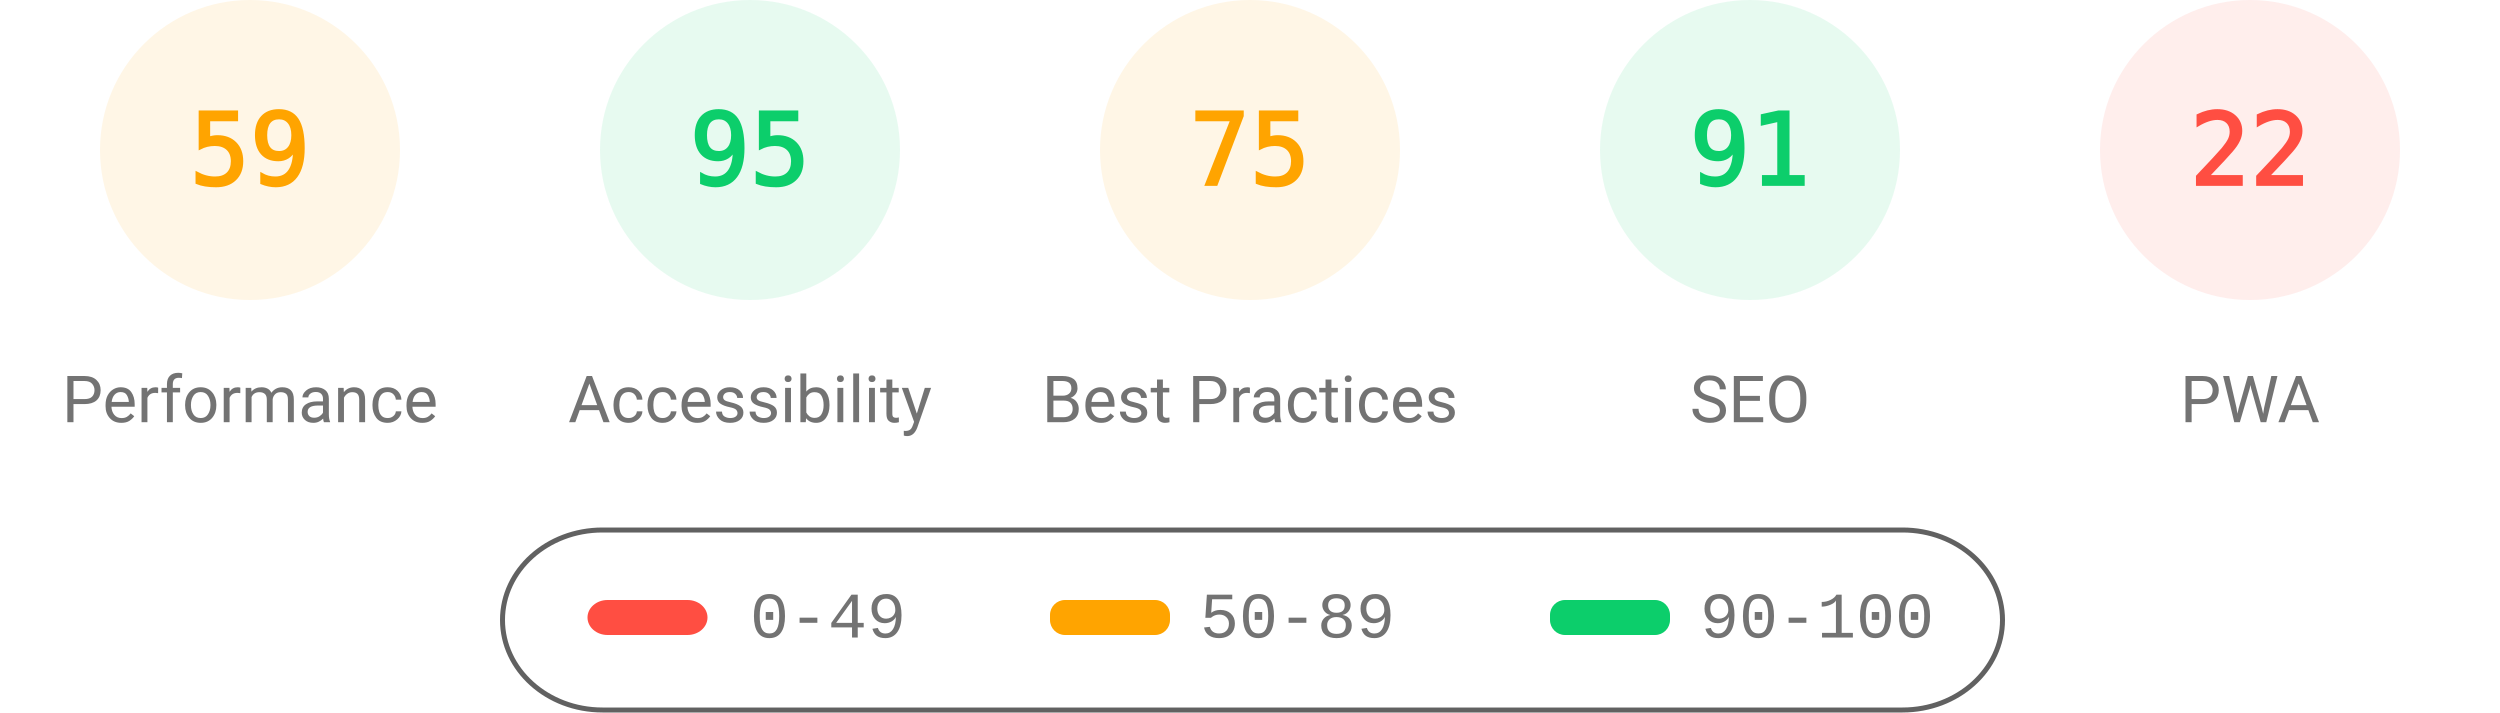
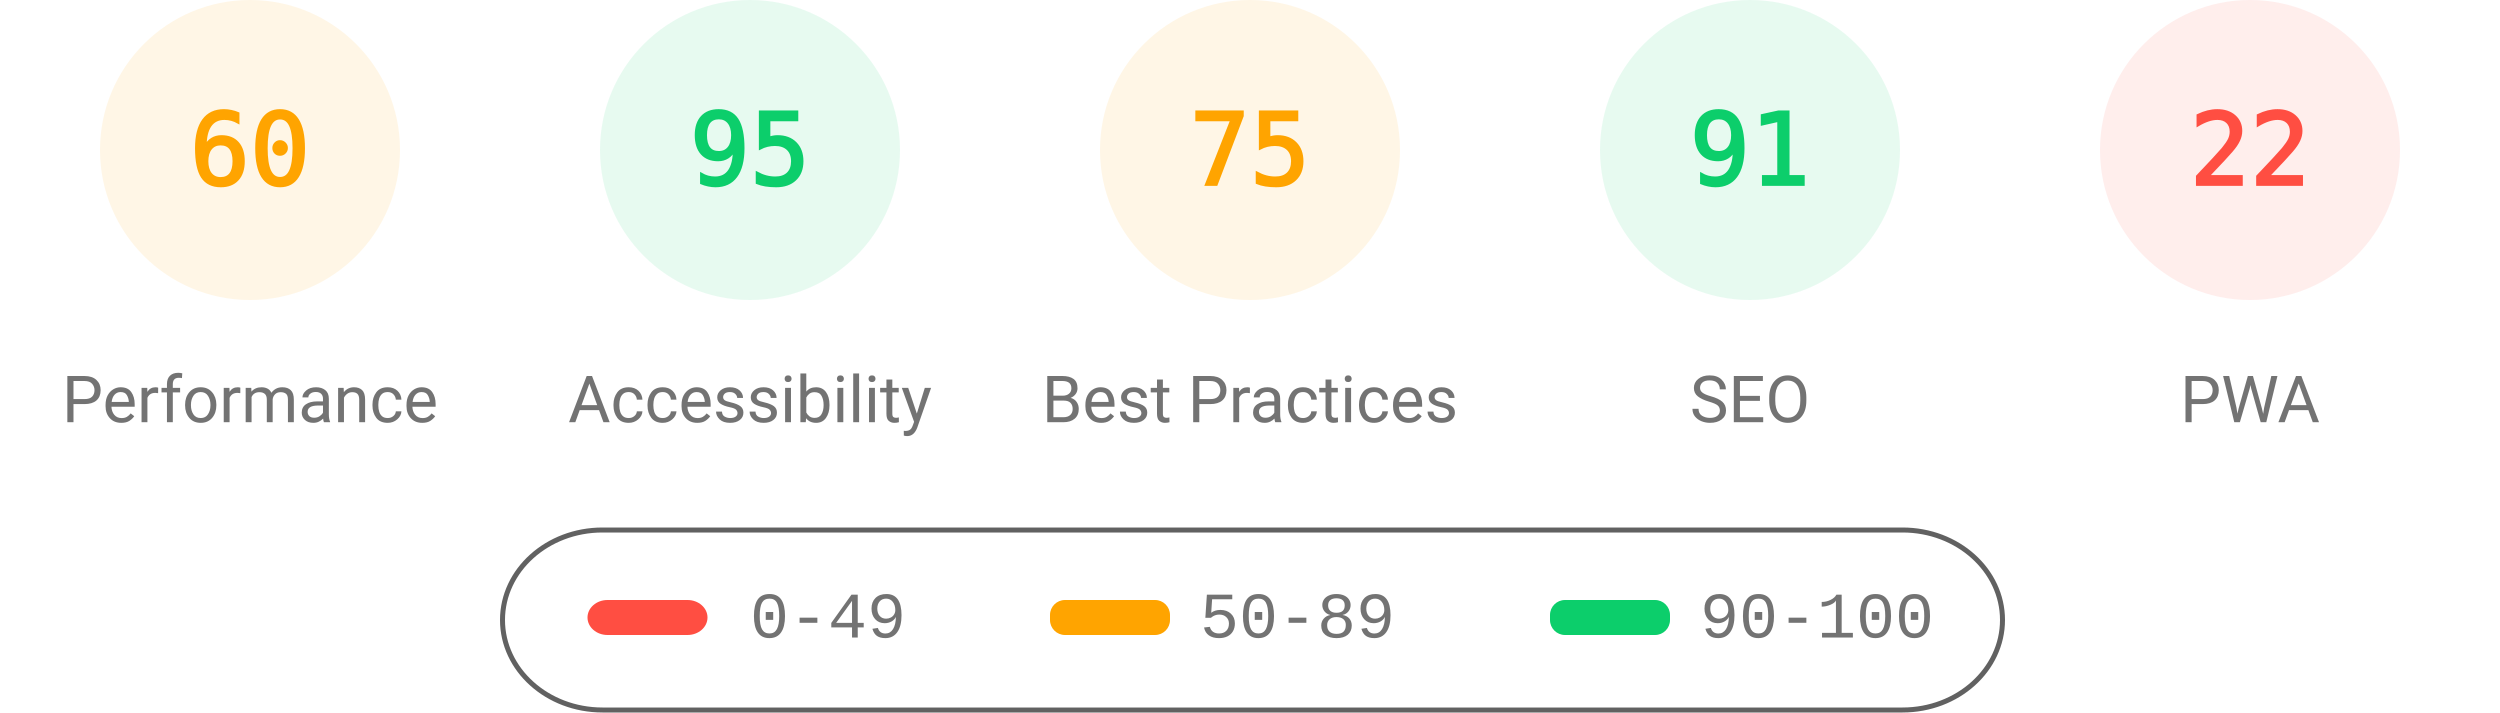
<svg xmlns="http://www.w3.org/2000/svg" fill="none" width="1000" height="285">
  <style>.gauge-base{opacity:.1}.gauge-arc{fill:none;animation-delay:250ms;stroke-linecap:round;transform:rotate(-90deg);transform-origin:100px 60px;animation:load-gauge 1s ease forwards}.guage-text{font-size:40px;font-family:monospace;text-align:center}.guage-red{color:#ff4e42;fill:#ff4e42;stroke:#ff4e42}.guage-orange{color:#ffa400;fill:#ffa400;stroke:#ffa400}.guage-green{color:#0cce6b;fill:#0cce6b;stroke:#0cce6b}.guage-undefined{color:#5c5c5c;fill:#5c5c5c;stroke:#5c5c5c}.guage-title{color:#737373;fill:#737373;stroke:none;font-size:26px;line-height:26px;font-family:Roboto,Halvetica,Arial,sans-serif}@keyframes load-gauge{from{stroke-dasharray:0 352.858}}</style>
  <svg class="guage-div guage-perf guage-orange" viewBox="0 0 200 200" width="200" height="200">
    <circle class="gauge-base" r="56" cx="100" cy="60" stroke-width="8" />
-     <circle class="gauge-arc guage-arc-1" r="56" cx="100" cy="60" stroke-width="8" style="stroke-dasharray:207.596,351.858" />
-     <text class="guage-text" x="100" y="60" alignment-baseline="central" dominant-baseline="central" text-anchor="middle">59</text>
+     <circle class="gauge-arc guage-arc-1" r="56" cx="100" cy="60" stroke-width="8" style="stroke-dasharray:211.115,351.858" />
+     <text class="guage-text" x="100" y="60" alignment-baseline="central" dominant-baseline="central" text-anchor="middle">60</text>
    <text class="guage-title" x="100" y="160" alignment-baseline="central" dominant-baseline="central" text-anchor="middle">Performance</text>
  </svg>
  <svg class="guage-div guage-acc guage-green" viewBox="0 0 200 200" width="200" height="200" x="200">
    <circle class="gauge-base" r="56" cx="100" cy="60" stroke-width="8" />
    <circle class="gauge-arc guage-arc-2" r="56" cx="100" cy="60" stroke-width="8" style="stroke-dasharray:334.265,351.858" />
    <text class="guage-text" x="100" y="60" alignment-baseline="central" dominant-baseline="central" text-anchor="middle">95</text>
    <text class="guage-title" x="100" y="160" alignment-baseline="central" dominant-baseline="central" text-anchor="middle">Accessibility</text>
  </svg>
  <svg class="guage-div guage-best guage-orange" viewBox="0 0 200 200" width="200" height="200" x="400">
    <circle class="gauge-base" r="56" cx="100" cy="60" stroke-width="8" />
    <circle class="gauge-arc guage-arc-3" r="56" cx="100" cy="60" stroke-width="8" style="stroke-dasharray:263.893,351.858" />
    <text class="guage-text" x="100" y="60" alignment-baseline="central" dominant-baseline="central" text-anchor="middle">75</text>
    <text class="guage-title" x="100" y="160" alignment-baseline="central" dominant-baseline="central" text-anchor="middle">Best Practices</text>
  </svg>
  <svg class="guage-div guage-seo guage-green" viewBox="0 0 200 200" width="200" height="200" x="600">
    <circle class="gauge-base" r="56" cx="100" cy="60" stroke-width="8" />
    <circle class="gauge-arc guage-arc-4" r="56" cx="100" cy="60" stroke-width="8" style="stroke-dasharray:320.191,351.858" />
    <text class="guage-text" x="100" y="60" alignment-baseline="central" dominant-baseline="central" text-anchor="middle">91</text>
    <text class="guage-title" x="100" y="160" alignment-baseline="central" dominant-baseline="central" text-anchor="middle">SEO</text>
  </svg>
  <svg class="guage-div guage-pwa guage-red" viewBox="0 0 200 200" width="200" height="200" x="800">
    <circle class="gauge-base" r="56" cx="100" cy="60" stroke-width="8" />
    <circle class="gauge-arc guage-arc-4" r="56" cx="100" cy="60" stroke-width="8" style="stroke-dasharray:77.409,351.858" />
    <text class="guage-text" x="100" y="60" alignment-baseline="central" dominant-baseline="central" text-anchor="middle">22</text>
    <text class="guage-title" x="100" y="160" alignment-baseline="central" dominant-baseline="central" text-anchor="middle">PWA</text>
  </svg>
  <svg width="604" height="76" x="200" y="210">
    <path fill="none" id="canvas_background" d="M-1-1h604v80H-1z" />
    <rect fill-opacity="0" stroke="#616161" stroke-width="2" rx="40" id="svg_2" height="72" width="600" y="2" x="1" fill="#000" />
    <rect stroke="#000" rx="8" id="svg_3" height="14" width="48" y="30" x="35" stroke-opacity="null" stroke-width="0" fill="#ff4e42" />
    <rect stroke="#000" rx="6" id="svg_4" height="14" width="48" y="30" x="220" stroke-opacity="null" stroke-width="0" fill="#ffa400" />
    <rect stroke="#000" rx="6" id="svg_5" height="14" width="48" y="30" x="420" stroke-opacity="null" stroke-width="0" fill="#0cce6b" />
    <text xml:space="preserve" text-anchor="start" font-family="'Courier New', Courier, monospace" font-size="26" id="svg_6" y="45" x="100" stroke-opacity="null" stroke-width="0" stroke="#000" fill="#737373">0-49</text>
    <text xml:space="preserve" text-anchor="start" font-family="'Courier New', Courier, monospace" font-size="26" id="svg_7" y="45" x="280" stroke-opacity="null" stroke-width="0" stroke="#000" fill="#737373">50-89</text>
    <text xml:space="preserve" text-anchor="start" font-family="'Courier New', Courier, monospace" font-size="26" id="svg_8" y="45" x="480" stroke-opacity="null" stroke-width="0" stroke="#000" fill="#737373">90-100</text>
  </svg>
</svg>
